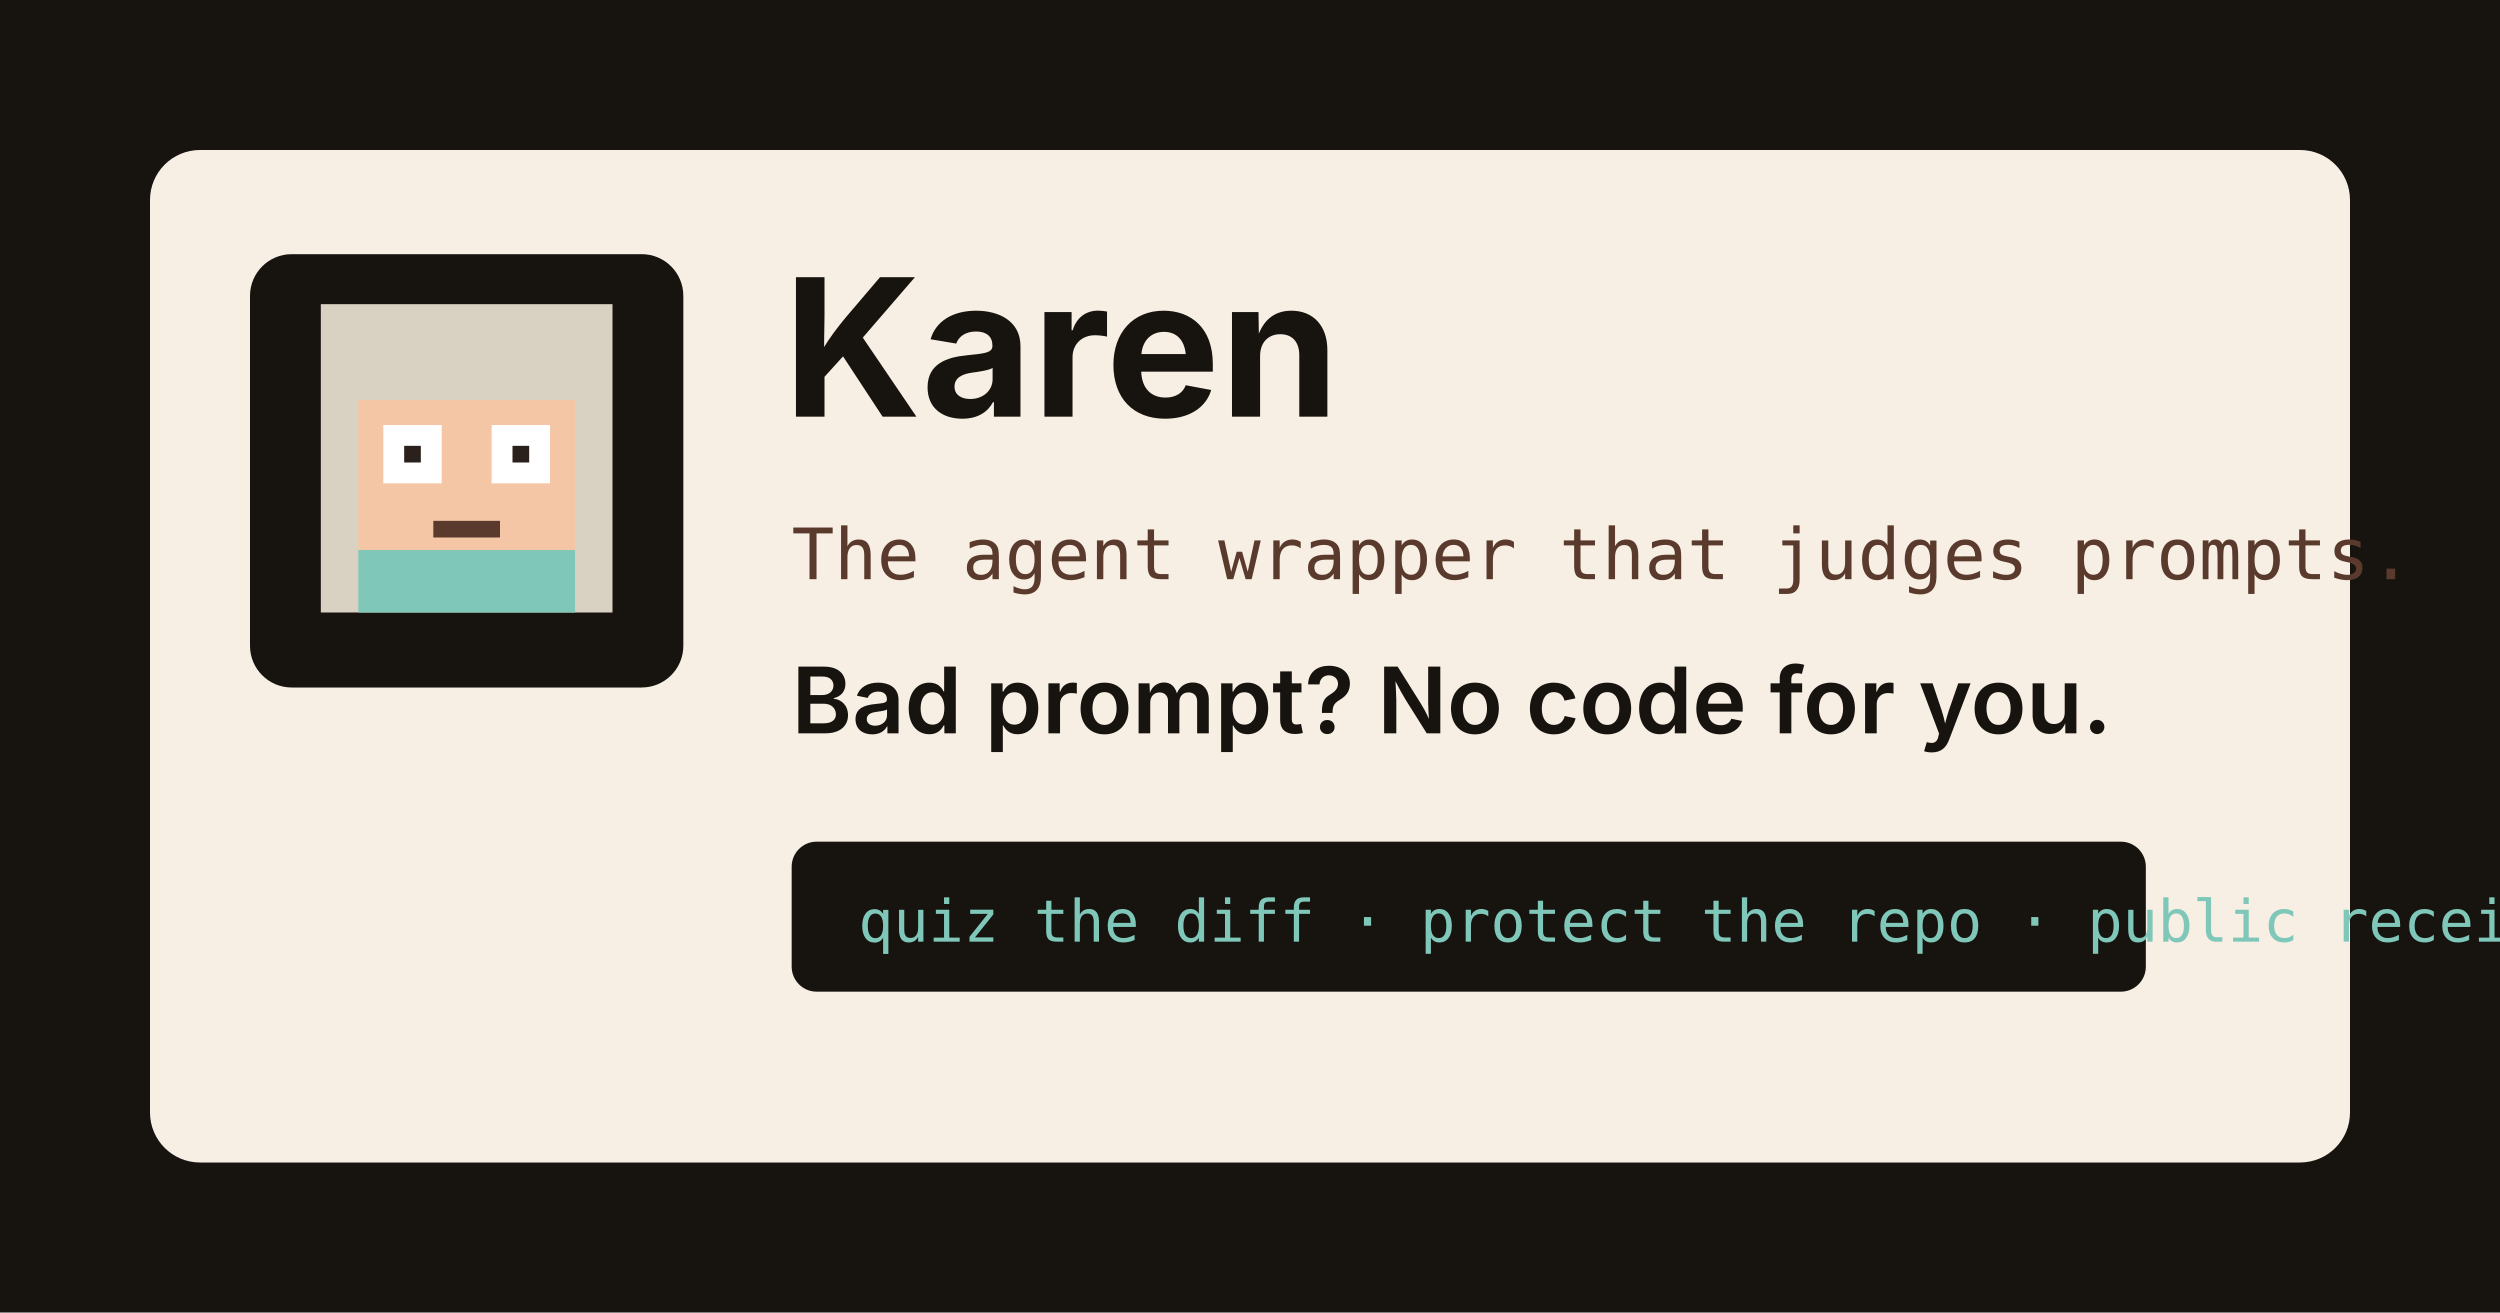
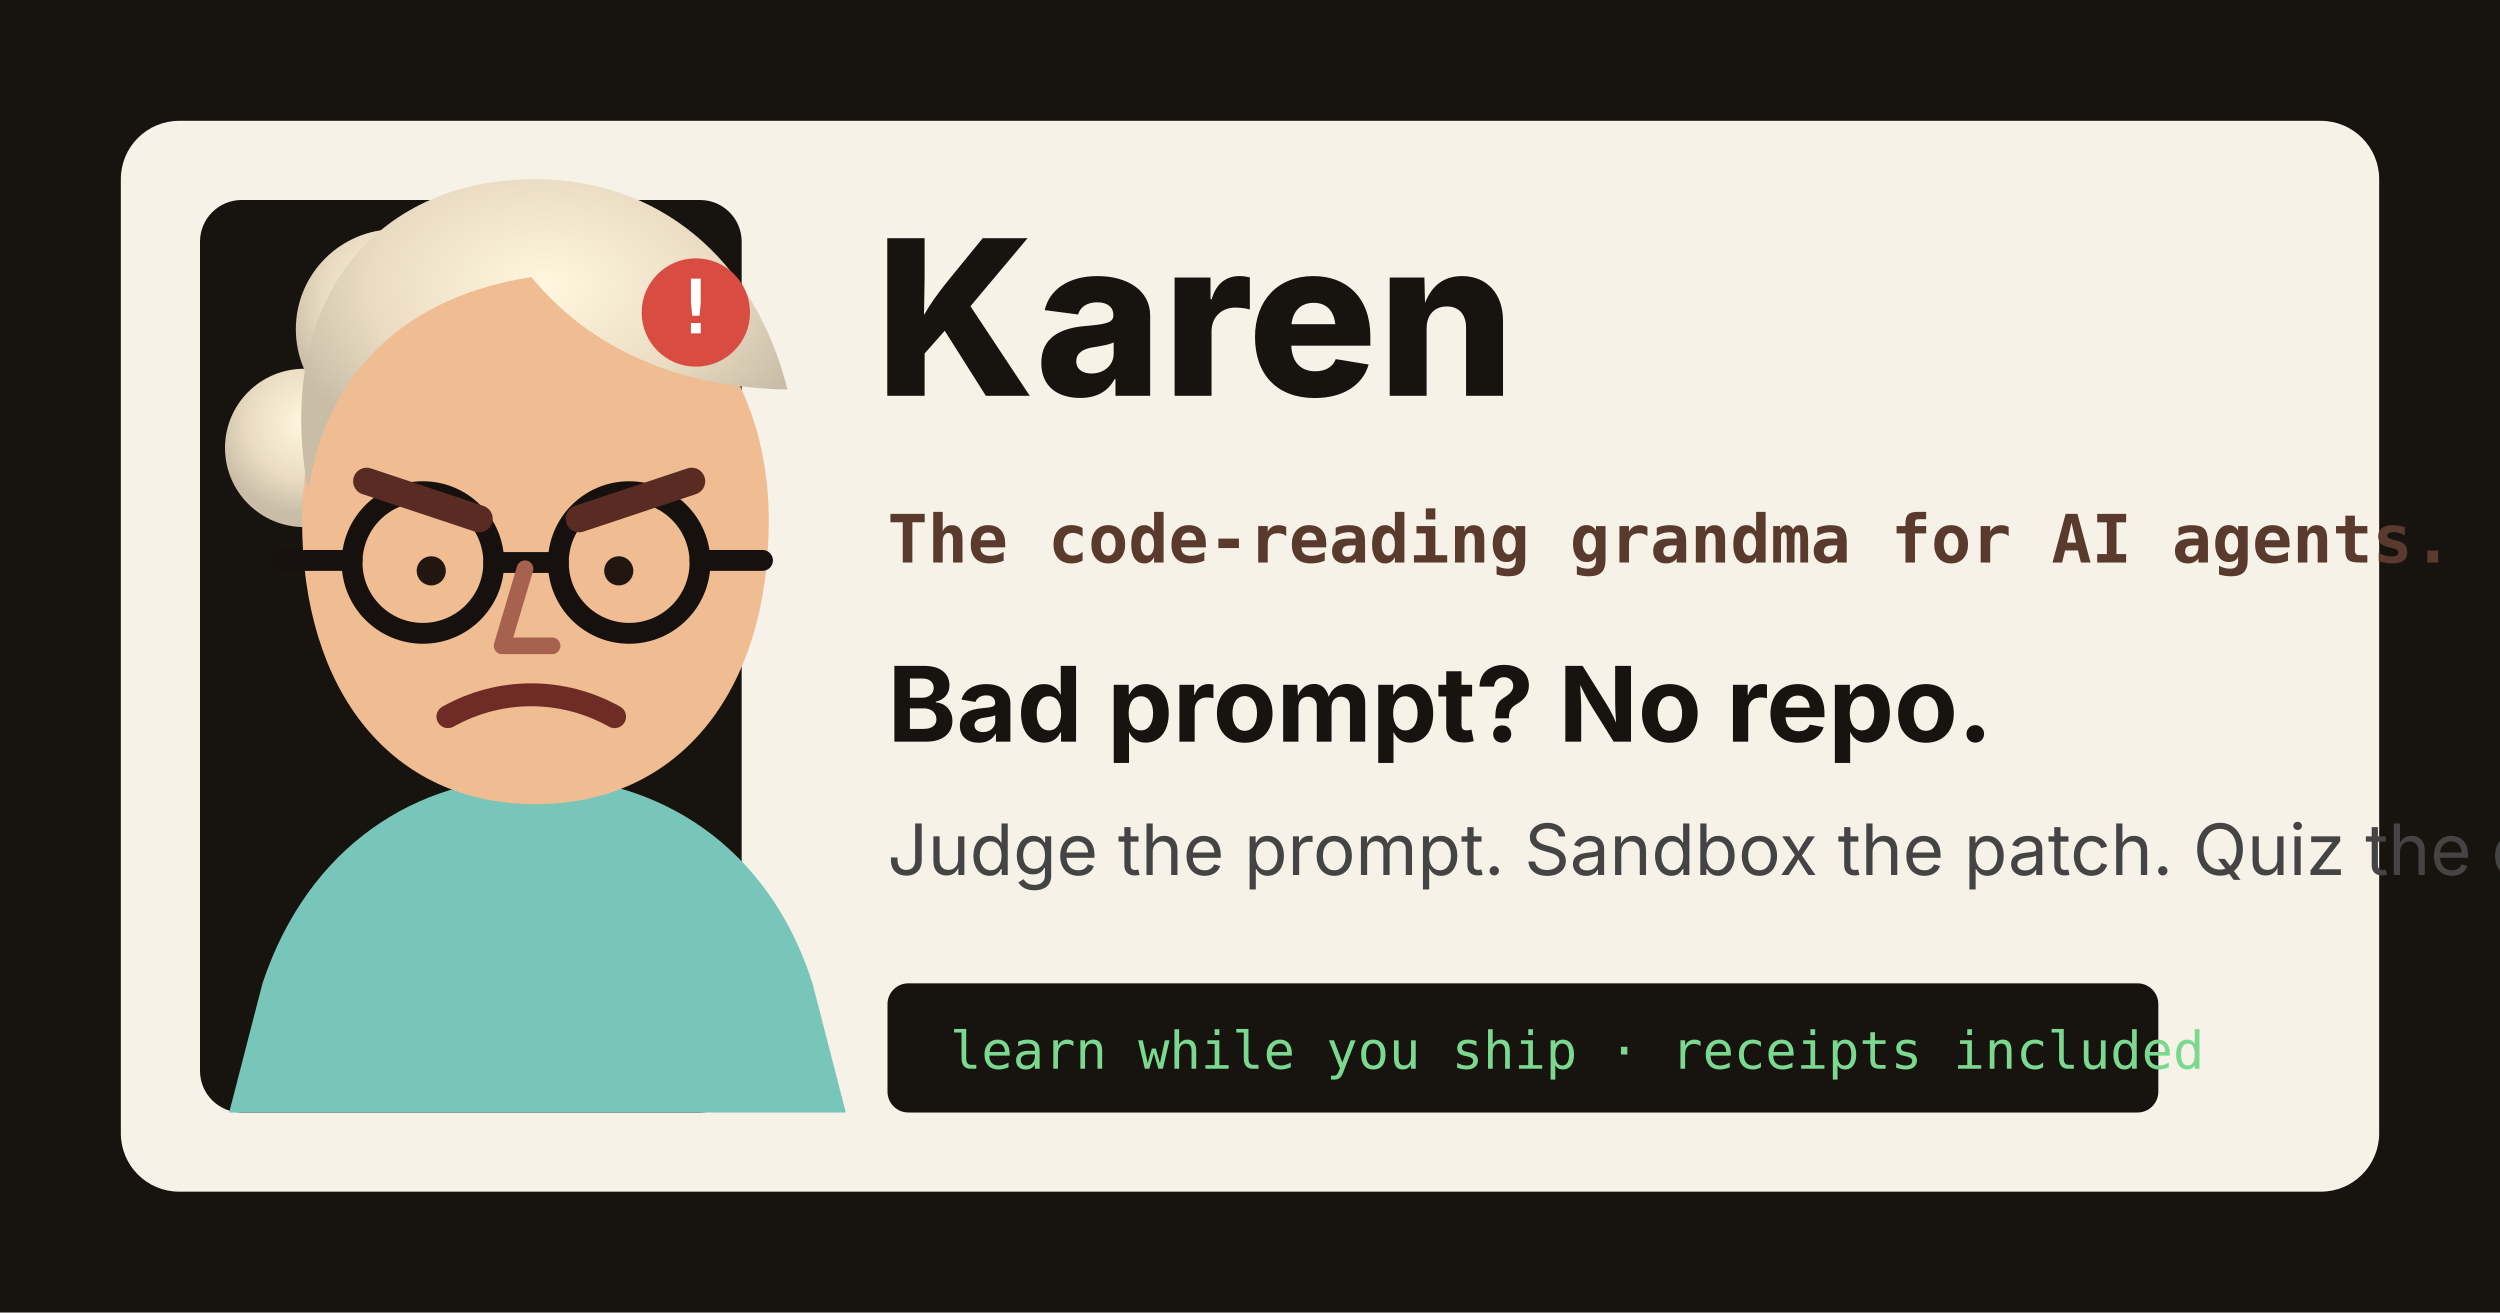
<svg xmlns="http://www.w3.org/2000/svg" width="1200" height="630" viewBox="0 0 1200 630" role="img" aria-labelledby="title desc">
+   <defs>
+     <radialGradient id="hair" cx="50%" cy="34%" r="58%">
+       <stop offset="0%" stop-color="#fff7df" />
+       <stop offset="62%" stop-color="#eadcc3" />
+       <stop offset="100%" stop-color="#c9bda8" />
+     </radialGradient>
+     <linearGradient id="cardigan" x1="110" x2="300" y1="390" y2="560">
+       <stop offset="0%" stop-color="#78c6ba" />
+       <stop offset="100%" stop-color="#34796f" />
+     </linearGradient>
+   </defs>
  <rect width="1200" height="630" fill="#17130f" />
-   <rect x="72" y="72" width="1056" height="486" rx="24" fill="#f7efe4" />
-   <rect x="120" y="122" width="208" height="208" rx="20" fill="#17130f" />
-   <rect x="154" y="146" width="140" height="148" fill="#d9d2c3" />
-   <rect x="172" y="192" width="104" height="72" fill="#f5c6a5" />
-   <rect x="184" y="204" width="28" height="28" fill="#fff" />
-   <rect x="236" y="204" width="28" height="28" fill="#fff" />
-   <rect x="194" y="214" width="8" height="8" fill="#2b211c" />
-   <rect x="246" y="214" width="8" height="8" fill="#2b211c" />
-   <rect x="208" y="250" width="32" height="8" fill="#5b3a2e" />
-   <rect x="172" y="264" width="104" height="30" fill="#7fc7b9" />
-   <text x="376" y="200" fill="#17130f" font-family="IBM Plex Sans, Inter, Arial, sans-serif" font-size="92" font-weight="700">Karen</text>
-   <text x="380" y="278" fill="#5b3a2e" font-family="IBM Plex Mono, monospace" font-size="34">The agent wrapper that judges prompts.</text>
-   <text x="380" y="352" fill="#17130f" font-family="IBM Plex Sans, Inter, Arial, sans-serif" font-size="44" font-weight="600">Bad prompt? No code for you.</text>
-   <rect x="380" y="404" width="650" height="72" rx="12" fill="#17130f" />
-   <text x="412" y="452" fill="#7fc7b9" font-family="IBM Plex Mono, monospace" font-size="28">quiz the diff · protect the repo · public receipts</text>
+   <rect x="58" y="58" width="1084" height="514" rx="28" fill="#f6f2e8" />
+   <rect x="96" y="96" width="260" height="438" rx="20" fill="#17130f" />
+   <path d="M126 472c22-66 74-99 132-99s111 33 132 99l16 62H110l16-62z" fill="url(#cardigan)" />
+   <circle cx="146" cy="215" r="38" fill="url(#hair)" />
+   <circle cx="190" cy="158" r="48" fill="url(#hair)" />
+   <circle cx="252" cy="151" r="52" fill="url(#hair)" />
+   <circle cx="315" cy="212" r="42" fill="url(#hair)" />
+   <path d="M145 250c0-78 51-129 112-129s112 51 112 129c0 82-43 136-112 136s-112-54-112-136z" fill="#f0bc92" />
+   <path d="M148 236c8-58 48-94 107-103 28 34 70 53 123 54-16-64-63-101-121-101-78 0-126 60-109 150z" fill="url(#hair)" />
+   <circle cx="203" cy="270" r="34" fill="none" stroke="#16110e" stroke-width="10" />
+   <circle cx="302" cy="270" r="34" fill="none" stroke="#16110e" stroke-width="10" />
+   <path d="M237 270h31M169 269h-34M336 269h30" stroke="#16110e" stroke-width="10" stroke-linecap="round" />
+   <path d="M176 231l54 18M278 249l54-18" stroke="#5a2b23" stroke-width="13" stroke-linecap="round" />
+   <circle cx="207" cy="274" r="7" fill="#221611" />
+   <circle cx="297" cy="274" r="7" fill="#221611" />
+   <path d="M252 273l-11 37h24" fill="none" stroke="#a6624f" stroke-width="8" stroke-linecap="round" stroke-linejoin="round" />
+   <path d="M215 344c25-14 55-14 80 0" fill="none" stroke="#6f2b25" stroke-width="11" stroke-linecap="round" />
+   <circle cx="334" cy="150" r="26" fill="#d94c42" />
+   <text x="334" y="160" text-anchor="middle" font-family="ui-monospace, SFMono-Regular, Menlo, monospace" font-size="36" font-weight="800" fill="#fff">!</text>
+   <text x="420" y="190" fill="#17130f" font-family="Inter, Arial, sans-serif" font-size="104" font-weight="800">Karen</text>
+   <text x="426" y="270" fill="#5b3a2e" font-family="ui-monospace, SFMono-Regular, Menlo, monospace" font-size="32" font-weight="700">The code-reading grandma for AI agents.</text>
+   <text x="426" y="356" fill="#17130f" font-family="Inter, Arial, sans-serif" font-size="50" font-weight="750">Bad prompt? No repo.</text>
+   <text x="426" y="420" fill="#444" font-family="Inter, Arial, sans-serif" font-size="34">Judge the prompt. Sandbox the patch. Quiz the diff.</text>
+   <rect x="426" y="472" width="610" height="62" rx="10" fill="#17130f" />
+   <text x="456" y="513" fill="#7bd88f" font-family="ui-monospace, SFMono-Regular, Menlo, monospace" font-size="25">learn while you ship · receipts included</text>
</svg>
